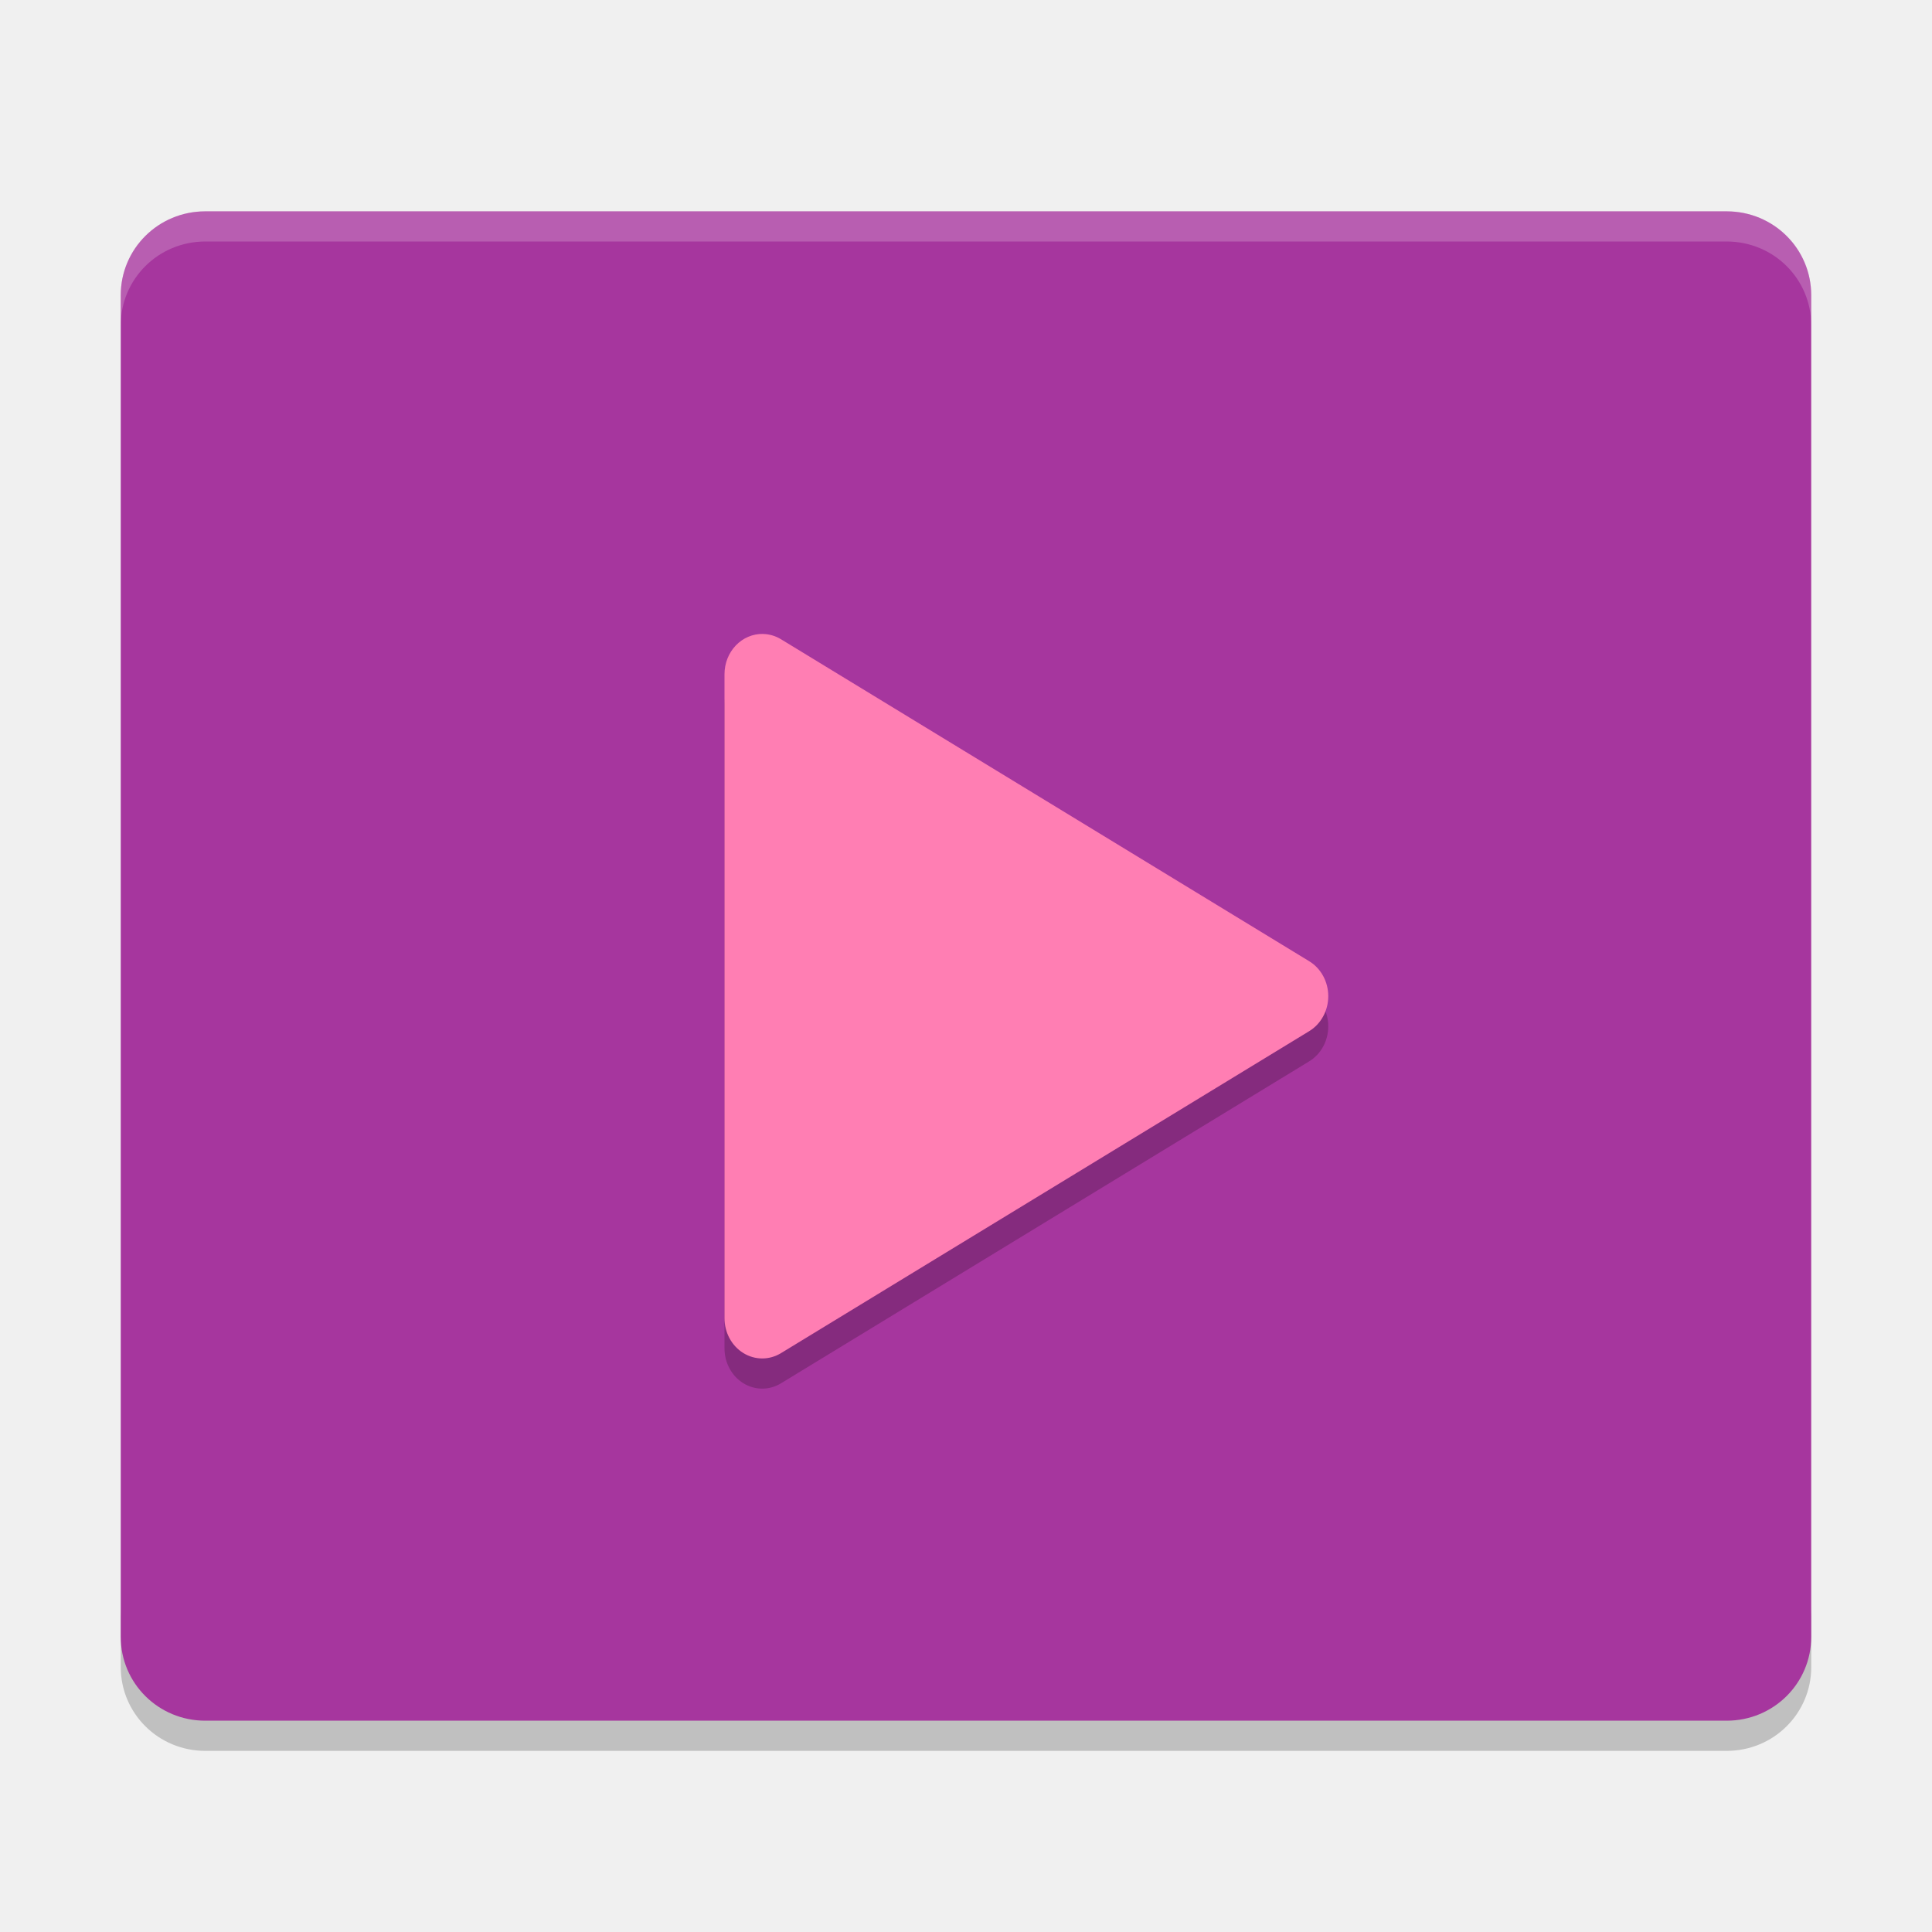
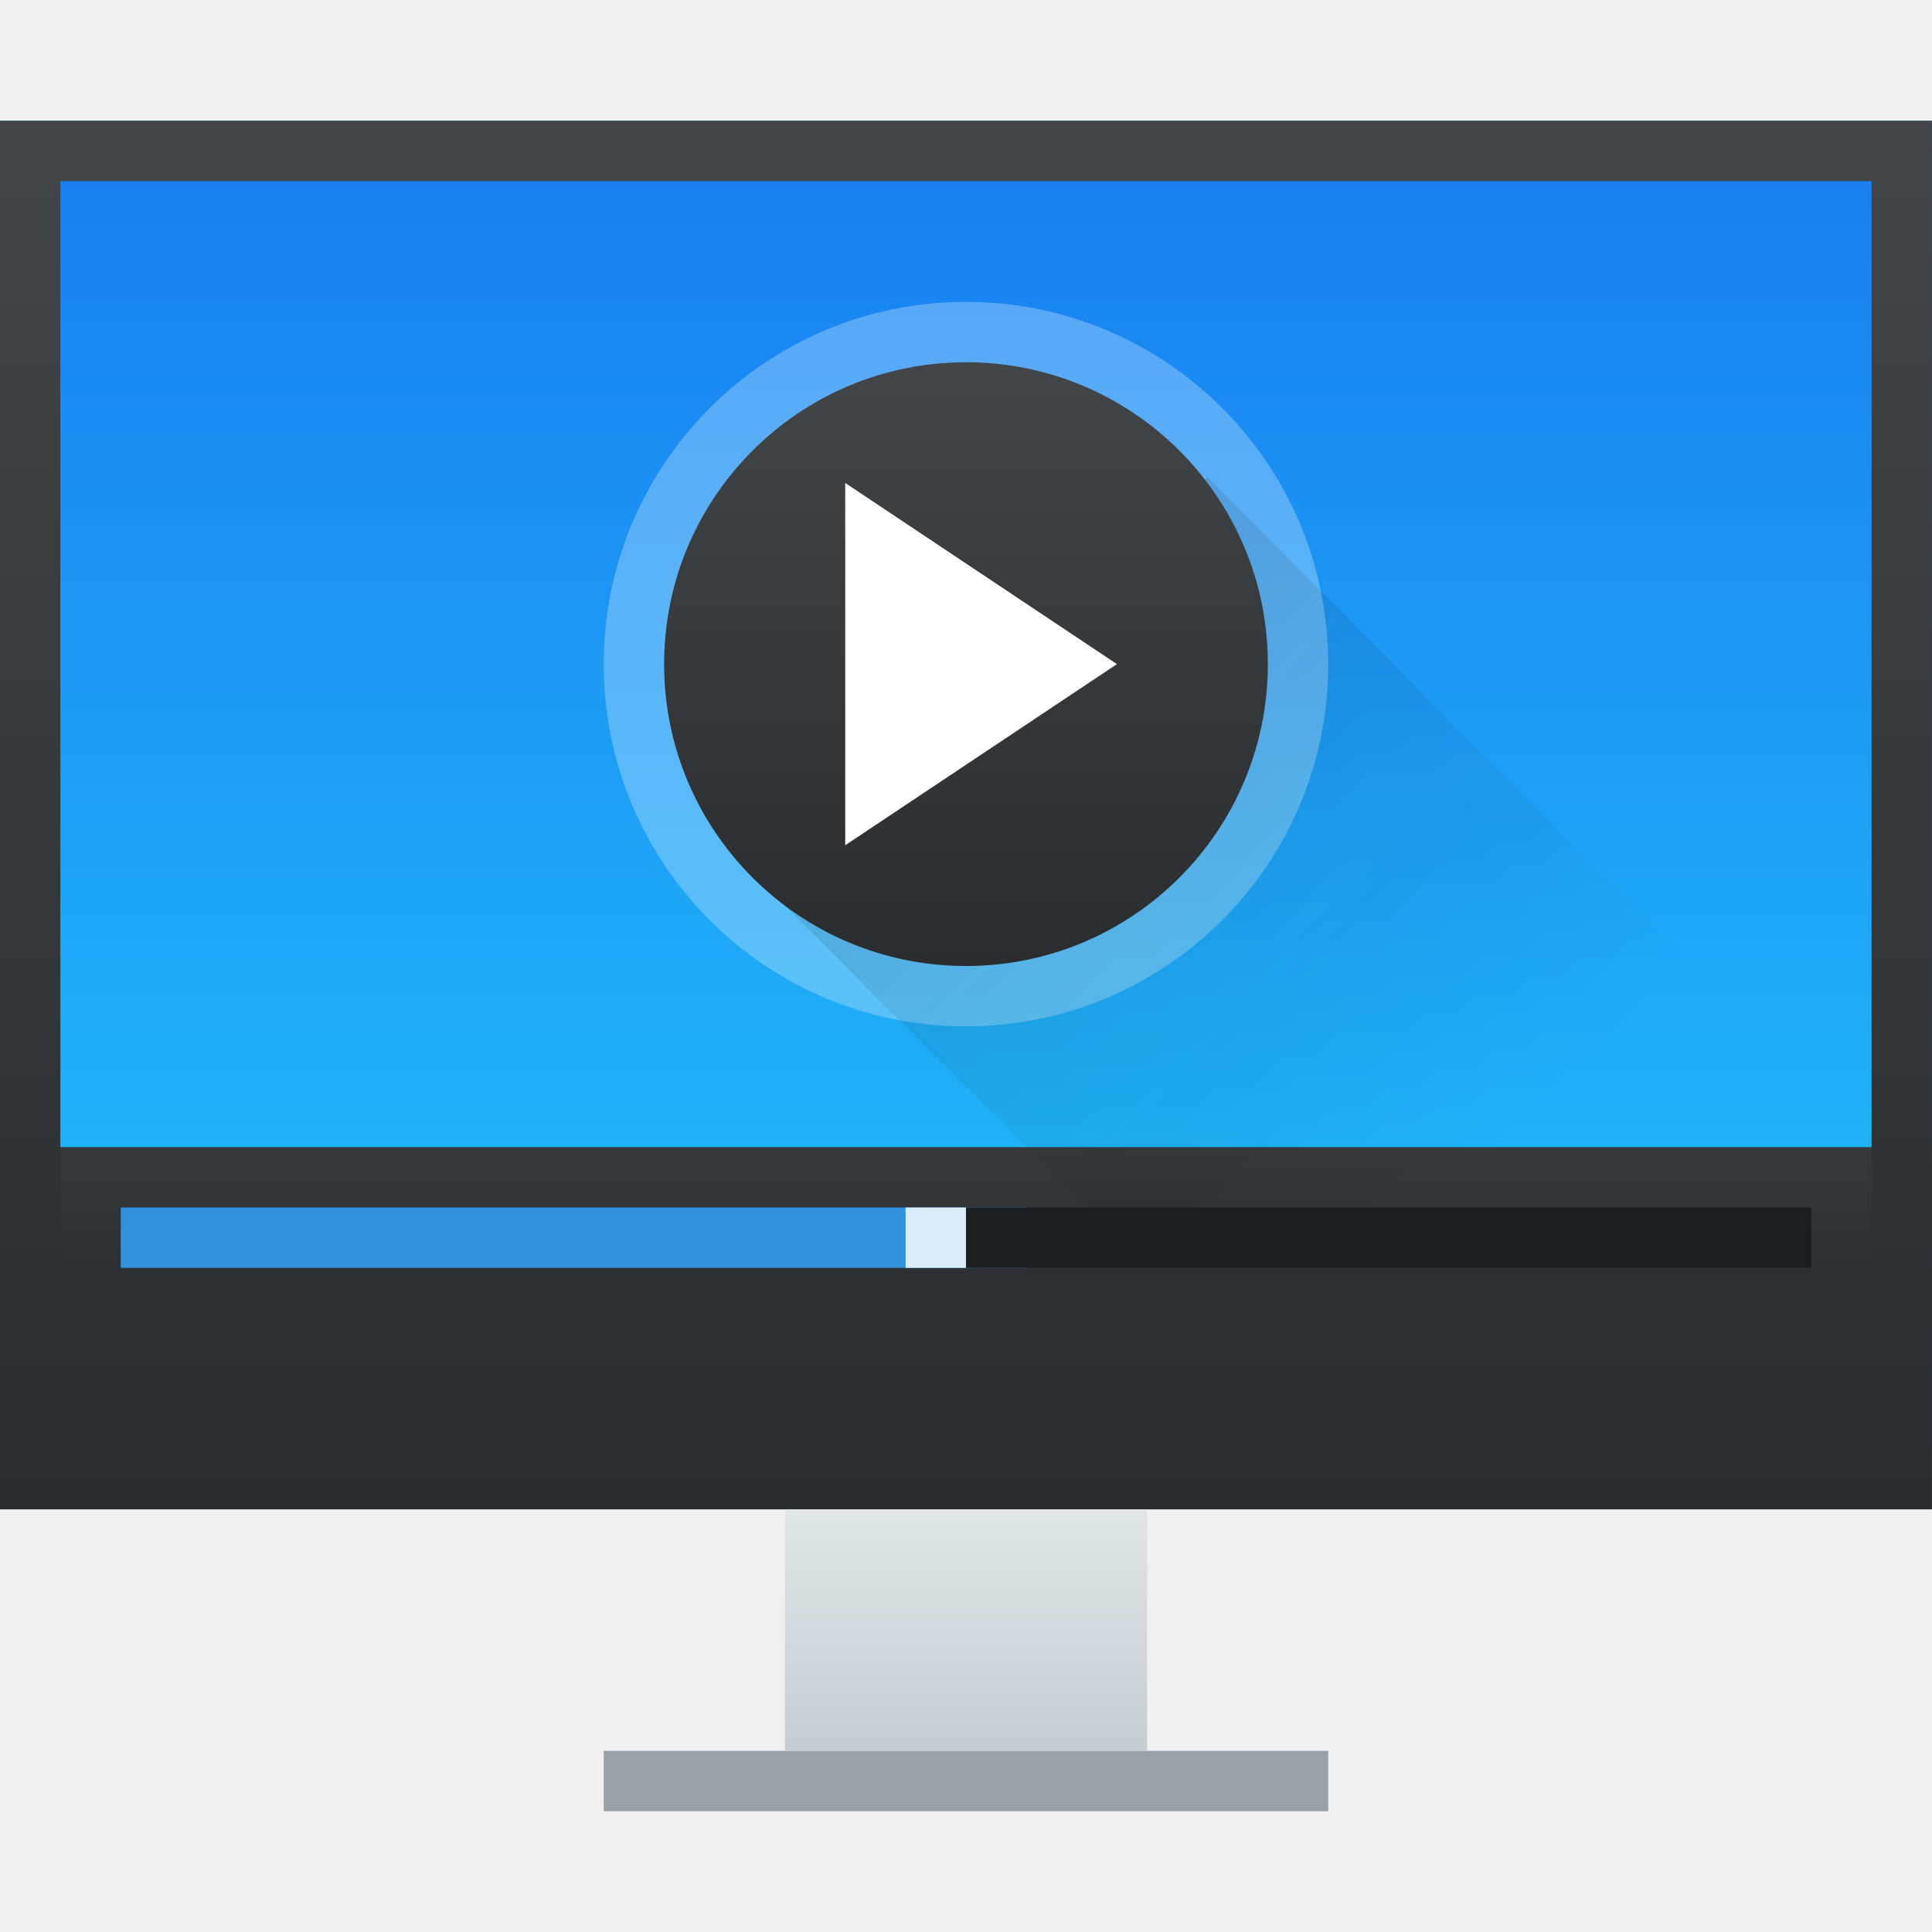
- <svg xmlns="http://www.w3.org/2000/svg" width="64" height="64" version="1">
-   <path style="opacity:0.2" d="m 4,53.222 0,2 c 0,1.54 1.25,2.778 2.801,2.778 L 57.2,58 C 58.75,58 60,56.762 60,55.222 l 0,-2 c 0,1.54 -1.25,2.778 -2.8,2.778 l -50.399,0 c -1.55,0 -2.8,-1.238 -2.8,-2.778 z" />
-   <path style="fill:#a6369e" d="m 59.999,54.222 0,-44.443 c 0,-1.539 -1.248,-2.778 -2.8,-2.778 l -50.399,0 c -1.551,0 -2.8,1.239 -2.8,2.778 l 0,44.443 c 0,1.54 1.249,2.778 2.8,2.778 l 50.399,0 c 1.551,0 2.8,-1.239 2.8,-2.778 z" />
-   <path style="opacity:0.2" d="m 25.274,22 a 1.25,1.333 0 0 0 -1.274,1.334 l 0,21.332 a 1.25,1.333 0 0 0 1.87,1.159 L 43.368,35.159 a 1.25,1.333 0 0 0 0,-2.318 L 25.87,22.175 a 1.25,1.333 0 0 0 -0.596,-0.174 z" />
-   <path style="fill:#ff7eb3" d="m 25.274,21 a 1.25,1.333 0 0 0 -1.274,1.334 l 0,21.332 a 1.25,1.333 0 0 0 1.87,1.159 L 43.368,34.159 a 1.25,1.333 0 0 0 0,-2.318 L 25.87,21.175 a 1.25,1.333 0 0 0 -0.596,-0.174 z" />
-   <path style="opacity:0.2;fill:#ffffff" d="M 6.801 7 C 5.25 7 4 8.238 4 9.777 L 4 10.777 C 4 9.238 5.25 8 6.801 8 L 57.199 8 C 58.751 8 60 9.238 60 10.777 L 60 9.777 C 60 8.238 58.751 7 57.199 7 L 6.801 7 z" />
+ <svg xmlns="http://www.w3.org/2000/svg" xmlns:xlink="http://www.w3.org/1999/xlink" width="32" version="1.1" height="32" id="svg2">
+   <defs id="defs5455">
+     <linearGradient id="linearGradient4159">
+       <stop style="stop-color:#2a2c2f" id="stop4161" />
+       <stop offset="1" style="stop-color:#424649" id="stop4163" />
+     </linearGradient>
+     <linearGradient xlink:href="#linearGradient4159" id="linearGradient4223" y1="545.798" y2="539.798" x2="0" gradientUnits="userSpaceOnUse" gradientTransform="translate(0,-8)" />
+     <linearGradient xlink:href="#linearGradient4159" id="linearGradient4235" y1="-533.798" y2="-523.798" x2="0" gradientUnits="userSpaceOnUse" gradientTransform="translate(0,2)" />
+     <linearGradient id="linearGradient4391">
+       <stop stop-color="#21c9fb" />
+       <stop offset="1" stop-color="#197cf1" />
+     </linearGradient>
+     <linearGradient xlink:href="#linearGradient4391" id="linearGradient4343" y1="541.798" y2="517.798" x2="0" gradientUnits="userSpaceOnUse" />
+     <linearGradient xlink:href="#linearGradient4227" id="linearGradient4220" y1="524.798" x1="393.571" y2="538.798" x2="407.571" gradientUnits="userSpaceOnUse" gradientTransform="translate(0,-2)" />
+     <linearGradient id="linearGradient4227">
+       <stop style="stop-color:#292c2f" id="stop4229" />
+       <stop offset="1" style="stop-opacity:0" id="stop4231" />
+     </linearGradient>
+     <linearGradient id="linearGradient4346" xlink:href="#linearGradient4303" y1="542.798" y2="538.798" gradientUnits="userSpaceOnUse" x2="0" gradientTransform="translate(-7e-5,2.00001)" />
+     <linearGradient id="linearGradient4303">
+       <stop style="stop-color:#c6cdd1" id="stop4305" />
+       <stop offset="1" style="stop-color:#e0e5e7" id="stop4307" />
+     </linearGradient>
+     <linearGradient id="linearGradient4338" xlink:href="#linearGradient4159" y1="538.798" y2="519.798" gradientUnits="userSpaceOnUse" x2="0" gradientTransform="matrix(1,0,0,1.210527,-3.00004,-111.4316)" />
+   </defs>
+   <g id="layer1" transform="matrix(1 0 0 1 -384.5714 -515.798)">
+     <flowRoot line-height="125%" style="font-size:10;font-family:sans-serif" id="flowRoot4170" transform="matrix(1 0 0 1 357.5714 520.7981)">
+       <flowRegion id="flowRegion4172">
+         <rect width="27" x="22" y="3" height="15" id="rect4174" />
+       </flowRegion>
+       <flowPara id="flowPara4176">Plasm</flowPara>
+     </flowRoot>
+     <rect width="32" x="384.571" y="517.798" height="22" style="fill:url(#linearGradient4343)" id="rect4154" />
+     <rect width="32" x="384.571" y="534.798" height="3" style="fill:url(#linearGradient4223)" id="rect4156" />
+     <rect width="12" x="394.571" y="520.798" rx="6" height="12" style="opacity:0.3;fill:#ebf9fe" id="rect4225" />
+     <path style="opacity:0.2;fill:url(#linearGradient4220);fill-rule:evenodd" id="path4212" d="m 404.571,523.698 -7,7.1 10,10 9,0 0,-5 -12,-12.1 z" />
+     <rect width="10" x="395.571" y="-531.798" rx="5" height="10" style="fill:url(#linearGradient4235)" id="rect4227" transform="scale(1,-1)" />
+     <path style="fill:#ffffff;fill-rule:evenodd" id="path4237" d="m 398.571,523.798 0,6 4.5,-3 z" />
+     <path style="fill:url(#linearGradient4338)" id="rect4319" d="m 384.571,517.798 0,23 32,0 0,-23 -32,0 z m 1,1 30,0 0,18 -30,0 0,-18 z" />
+     <rect width="6" x="397.571" y="540.798" height="4" style="fill:url(#linearGradient4346)" id="rect4321" />
+     <rect width="12" x="394.571" y="544.798" height="1" style="fill:#99a1a7" id="rect4323" />
+     <rect width="15" x="386.571" y="535.798" height="1" style="fill:#3092df" id="rect4416" />
+     <rect width="14" x="400.571" y="535.798" height="1" style="fill:#1c1e20" id="rect4422" />
+     <rect width="1" x="399.571" y="535.798" height="1" style="fill:#daebf9" id="rect4426" />
+   </g>
</svg>
